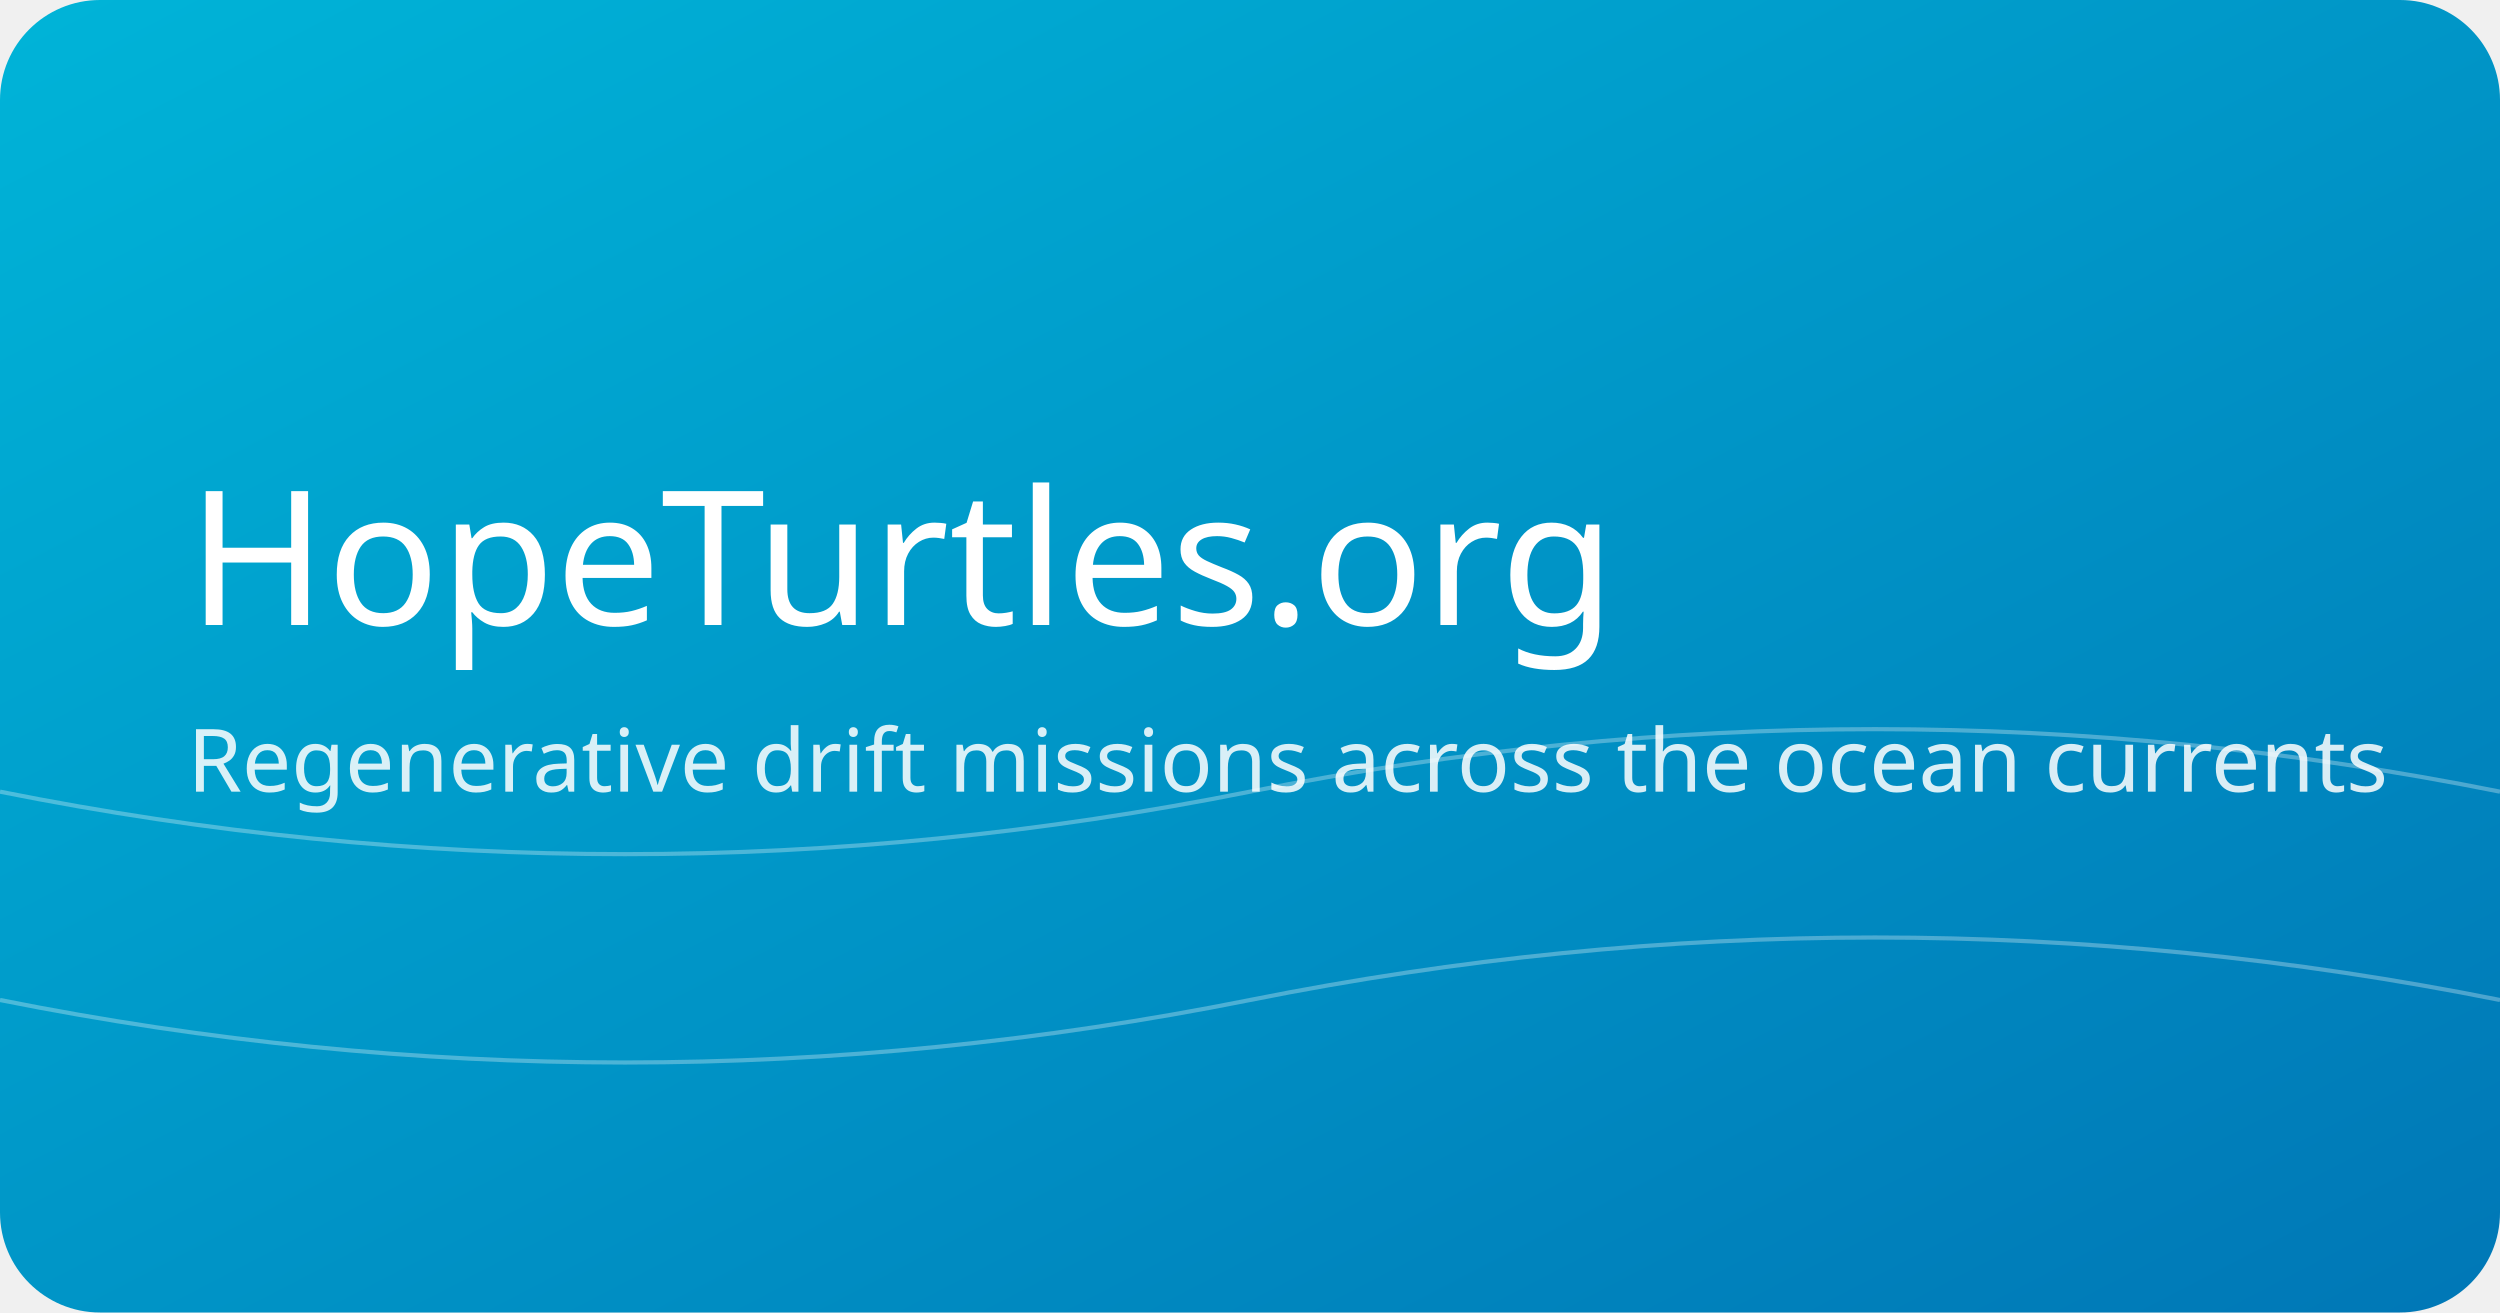
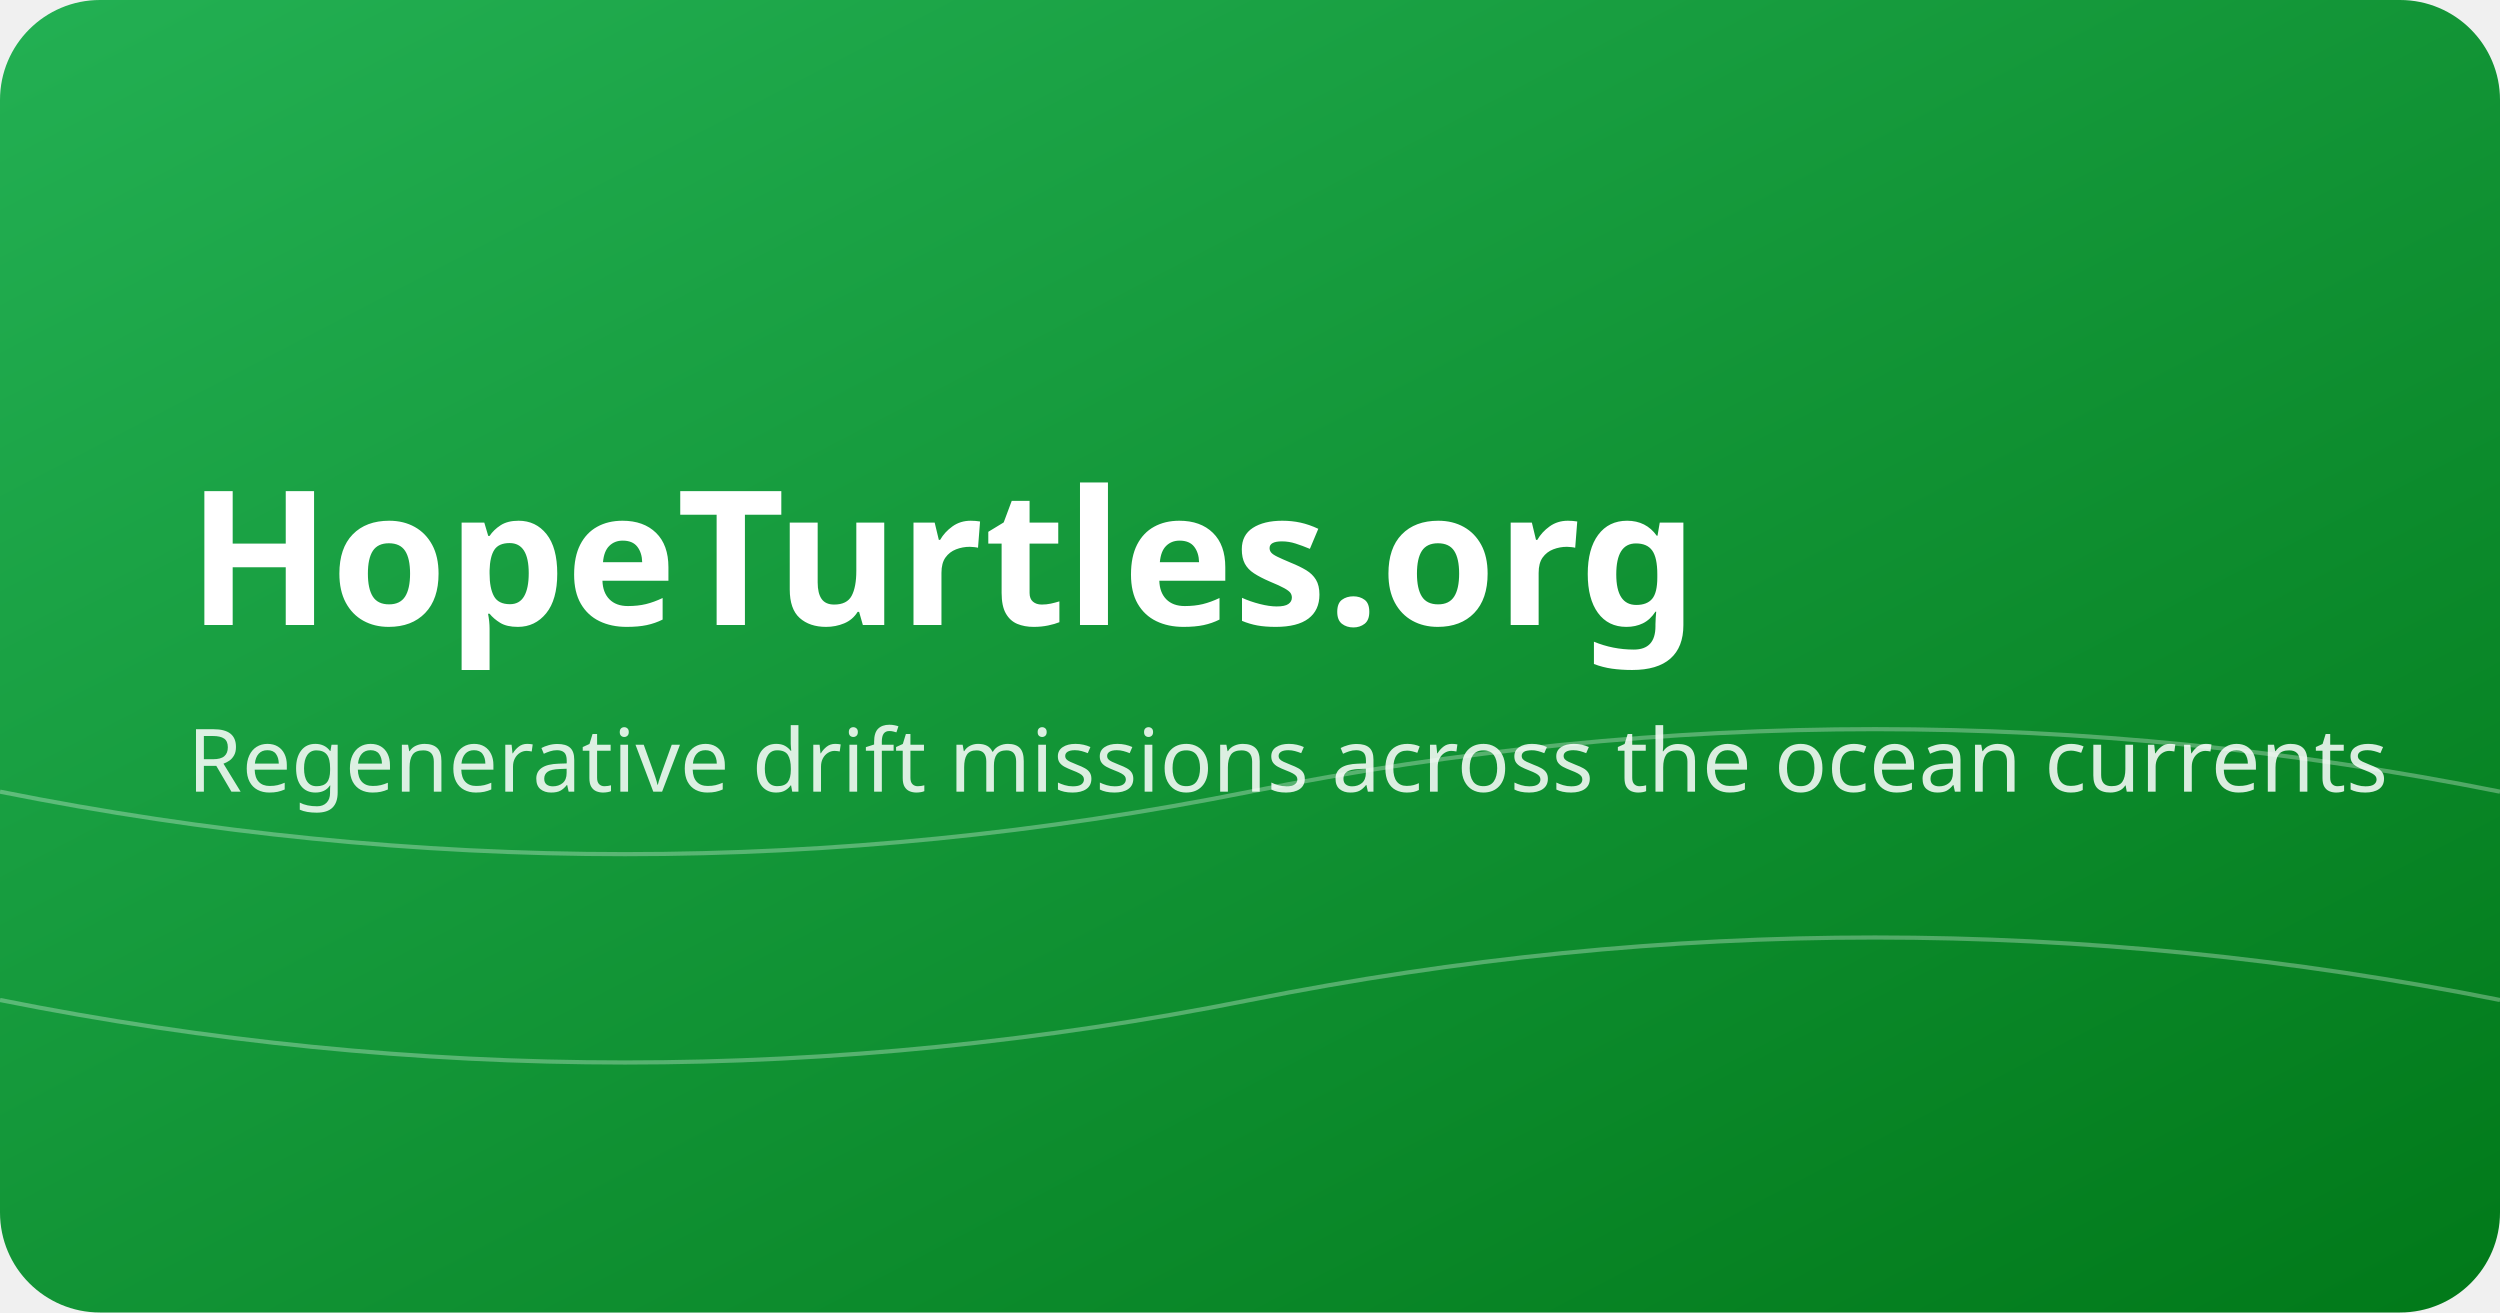
<svg xmlns="http://www.w3.org/2000/svg" viewBox="0 0 1200 630">
  <defs>
    <linearGradient id="ocean" x1="0" y1="0" x2="1" y2="1">
-       <stop offset="0%" stop-color="#00b4d8" />
-       <stop offset="100%" stop-color="#0077b6" />
+       <stop offset="0%" stop-color="#23b053" />
+       <stop offset="100%" stop-color="#017919" />
    </linearGradient>
  </defs>
  <rect width="1200" height="630" fill="url(#ocean)" rx="48" />
  <g fill="none" stroke="rgba(255,255,255,0.3)" stroke-width="2">
    <path d="M0 480 Q 300 540 600 480 T 1200 480" />
    <path d="M0 380 Q 300 440 600 380 T 1200 380" />
  </g>
-   <text x="90" y="300" font-size="90" font-family="'Alan Sans', 'Mulish', sans-serif" fill="#fff">
+   <text x="90" y="300" font-size="90" font-family="'Mulish', sans-serif" font-weight="600" fill="#fff">
    HopeTurtles.org
  </text>
  <text x="90" y="380" font-size="42" font-family="'Mulish', sans-serif" fill="rgba(255,255,255,0.85)">
    Regenerative drift missions across the ocean currents
  </text>
</svg>
